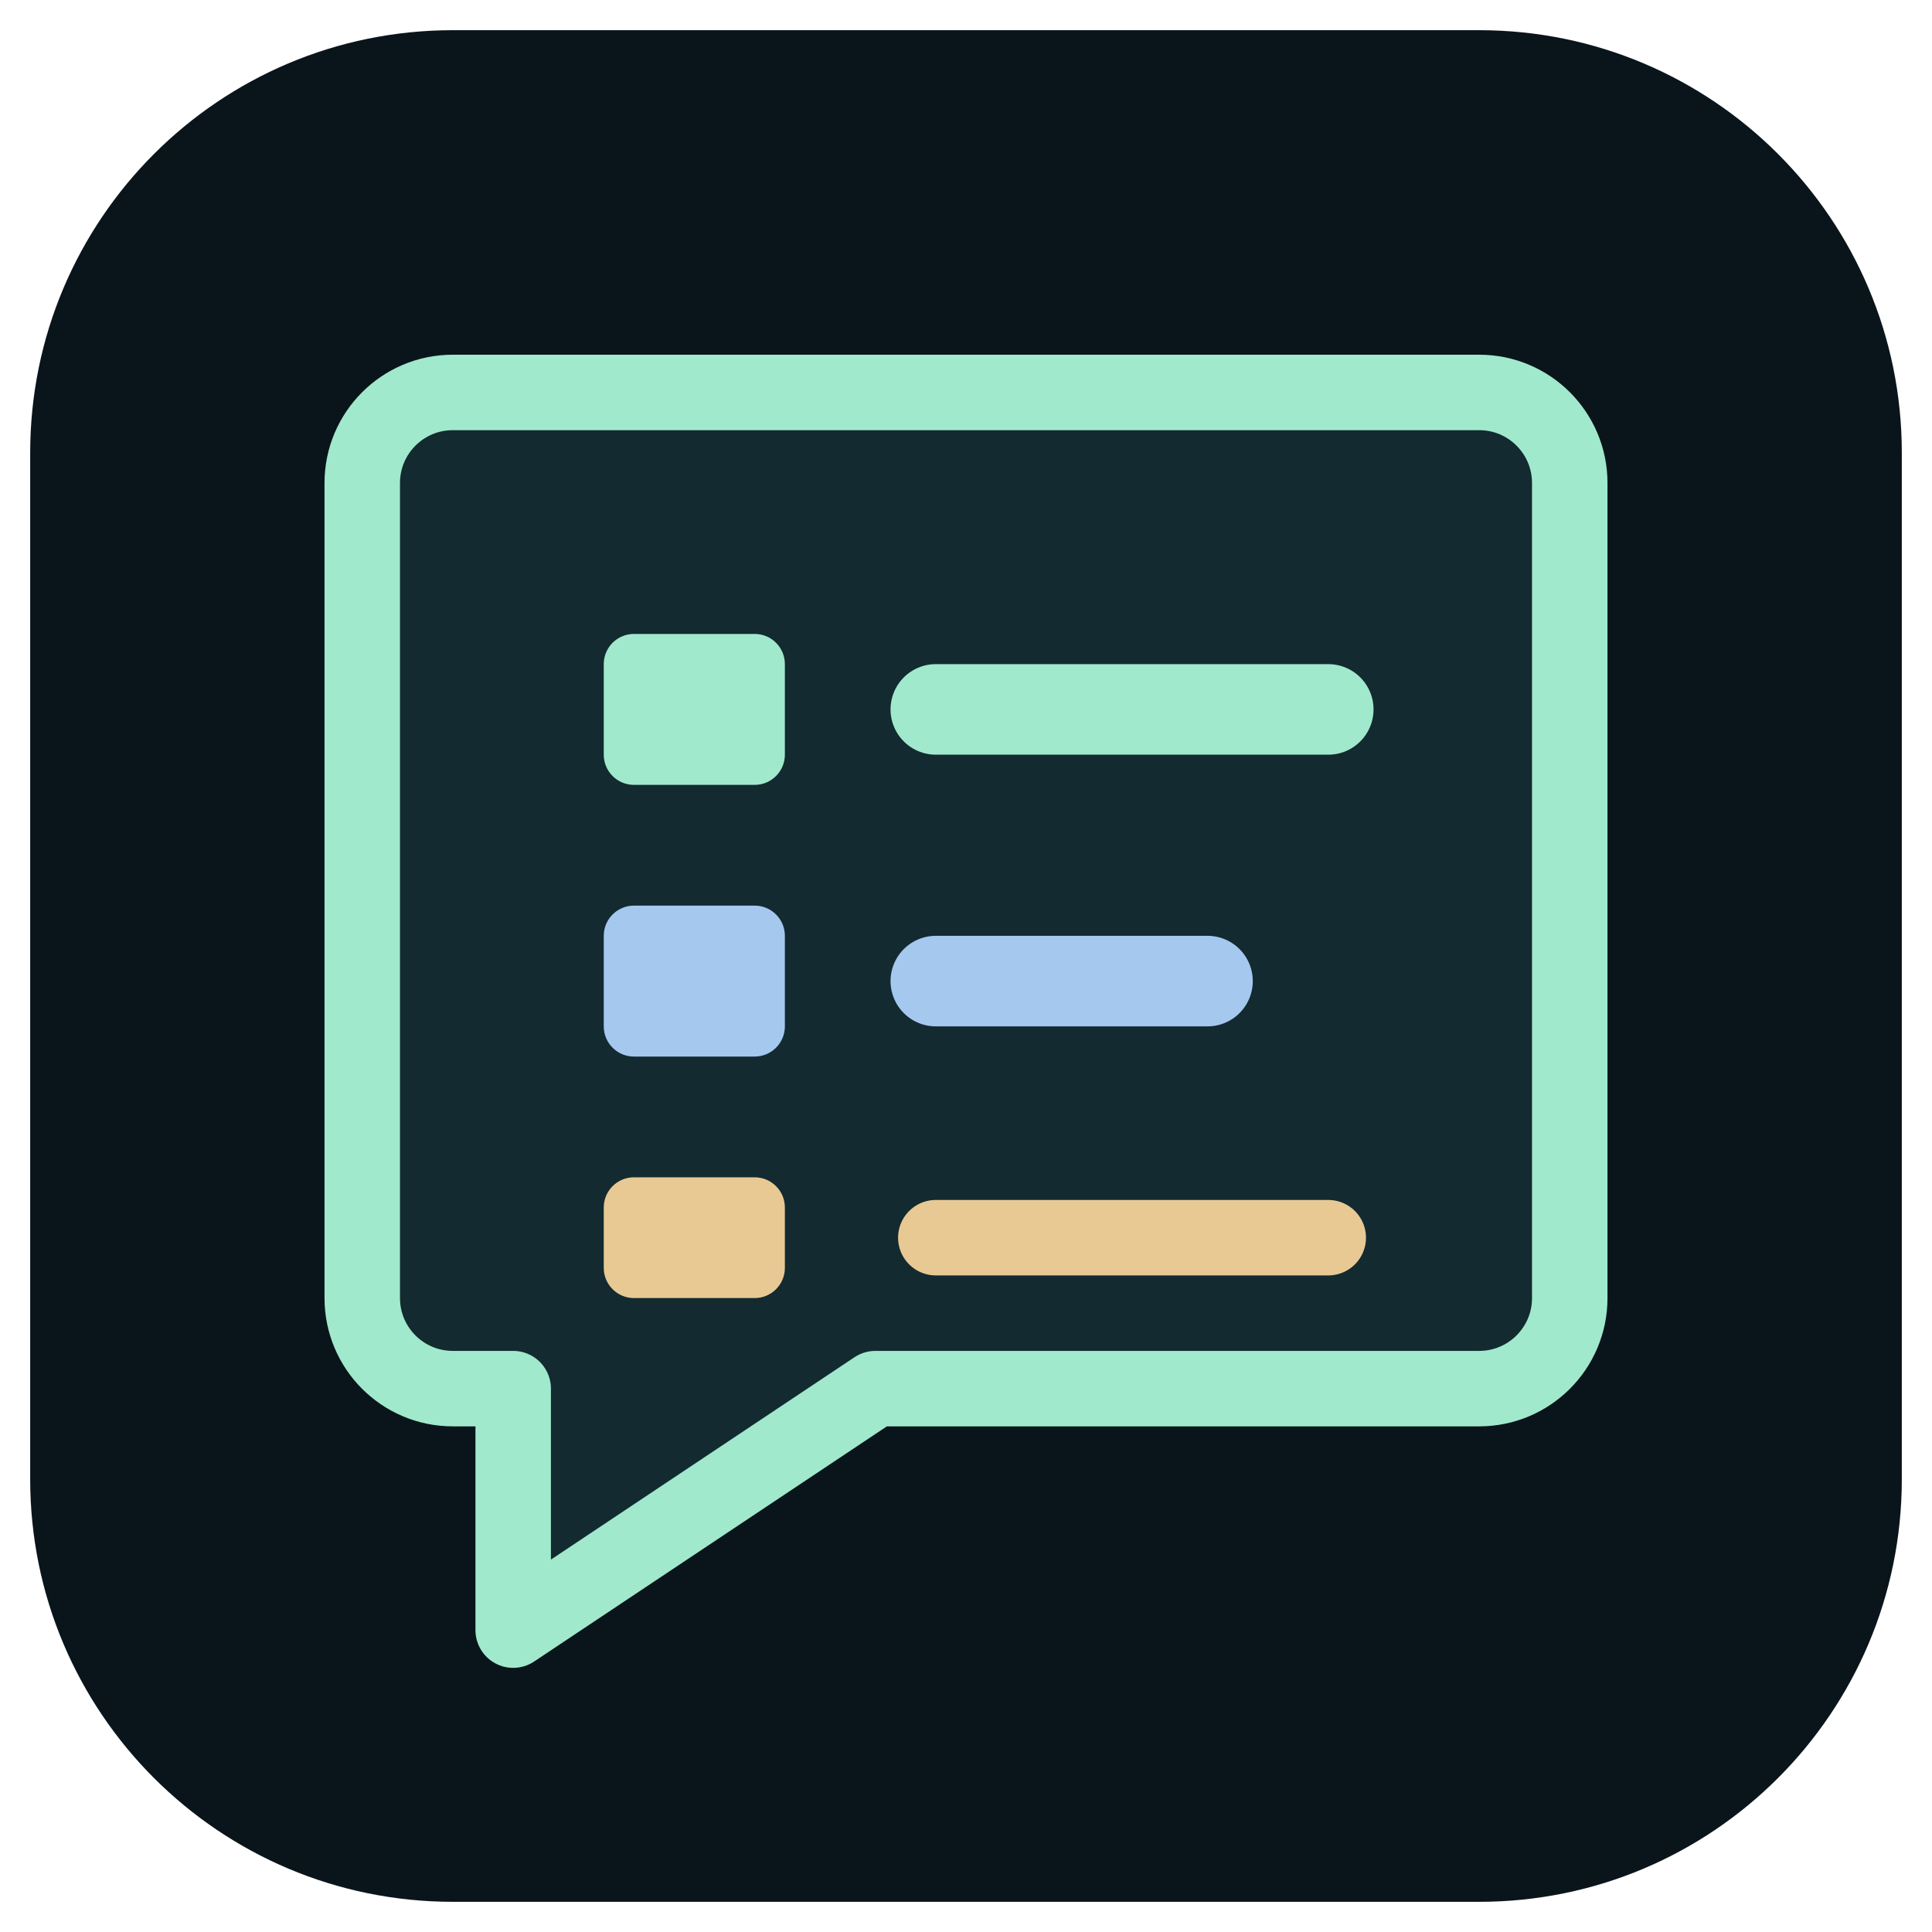
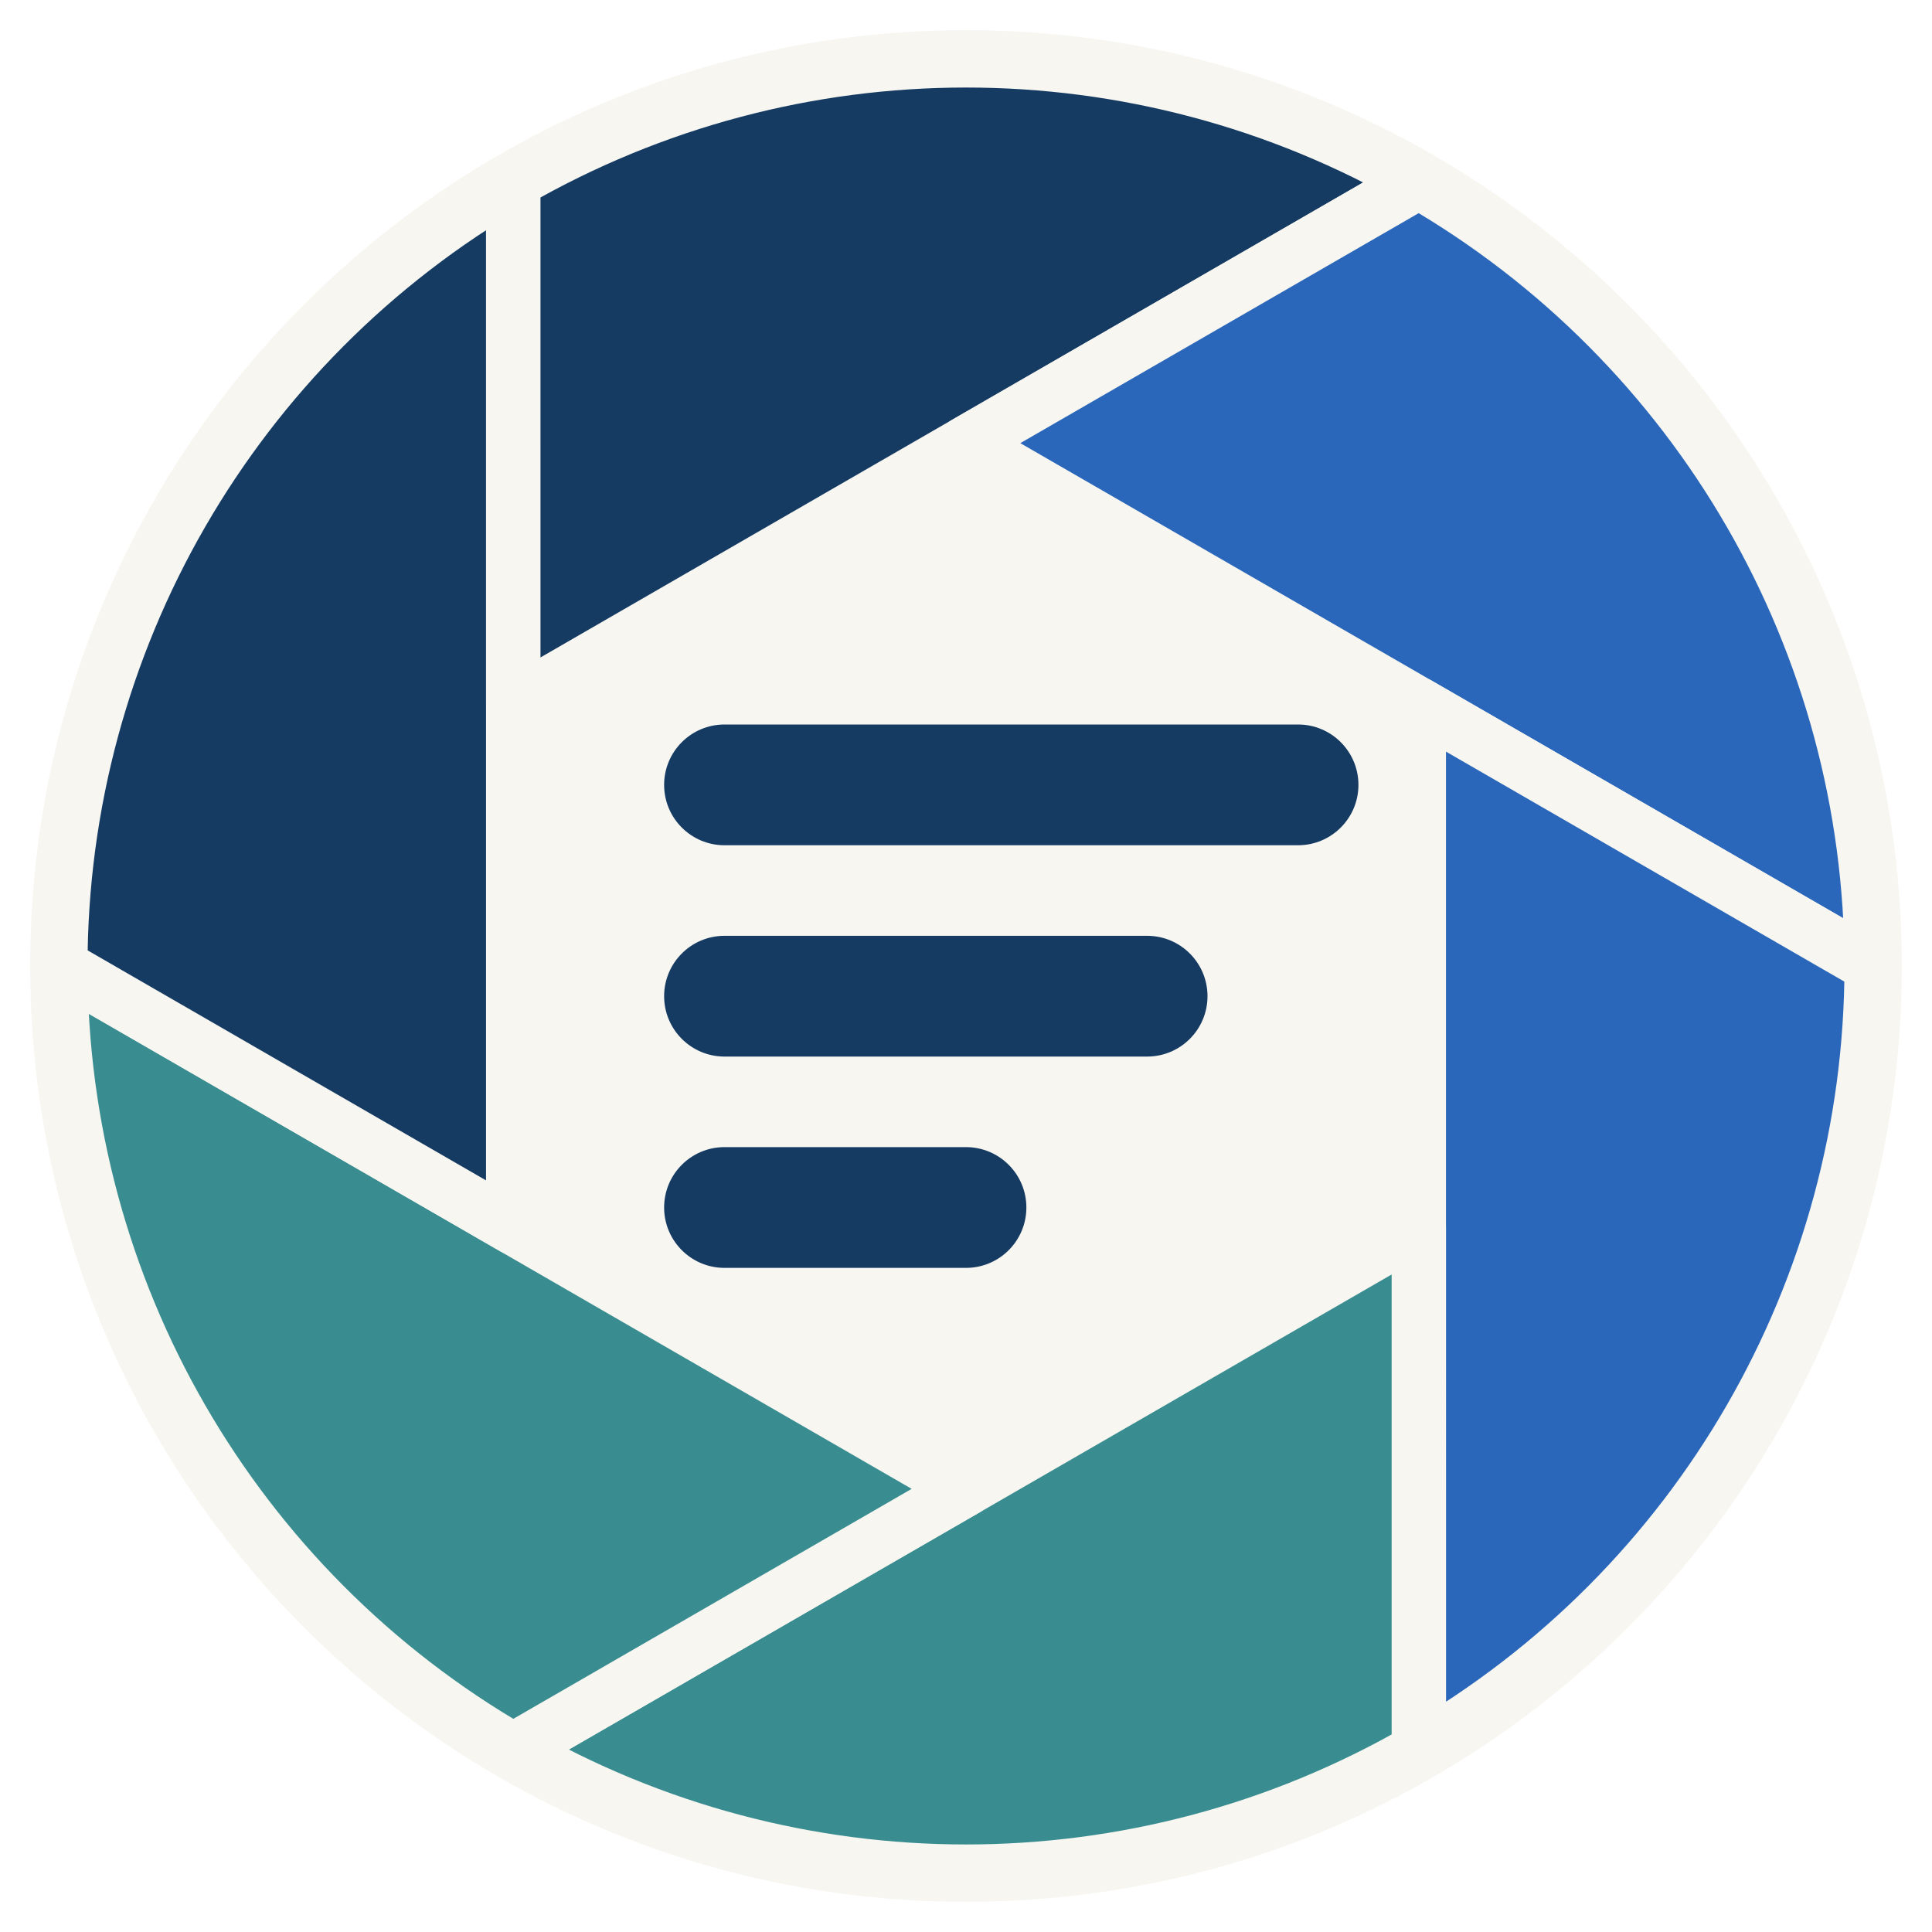
<svg xmlns="http://www.w3.org/2000/svg" viewBox="0 0 64 64" role="img" aria-labelledby="title desc">
  <symbol id="mark" viewBox="0 0 64 64">
-     <rect x="1" y="1" width="62" height="62" rx="14" fill="#0a151b" />
-     <path d="M15 13h34a3 3 0 0 1 3 3v27a3 3 0 0 1-3 3H29L17 54v-8h-2a3 3 0 0 1-3-3V16a3 3 0 0 1 3-3Z" fill="#132a30" stroke="#a1e9cc" stroke-width="2.5" stroke-linejoin="round" />
-     <rect x="20" y="21" width="6" height="5" rx="1" fill="#a1e9cc" />
-     <path d="M31 23.5h13" stroke="#a1e9cc" stroke-width="3" stroke-linecap="round" />
-     <rect x="20" y="30" width="6" height="5" rx="1" fill="#a5c8ef" />
-     <path d="M31 32.5h9" stroke="#a5c8ef" stroke-width="3" stroke-linecap="round" />
-     <rect x="20" y="39" width="6" height="4" rx="1" fill="#e8c994" />
-     <path d="M31 41h13" stroke="#e8c994" stroke-width="2.5" stroke-linecap="round" />
+     <circle cx="32" cy="32" r="31" fill="#f7f6f1" />
+     <g stroke="#f7f6f1" stroke-width="1.8" stroke-linejoin="round">
+       <path d="M17 6.019A30 30 0 0 1 47 6.019L17 23.34Z" fill="#153b63" />
+       <path d="M17 6.019A30 30 0 0 1 47 6.019L17 23.34Z" transform="rotate(60 32 32)" fill="#2a67ba" />
+       <path d="M17 6.019A30 30 0 0 1 47 6.019L17 23.34Z" transform="rotate(120 32 32)" fill="#2a67ba" />
+       <path d="M17 6.019A30 30 0 0 1 47 6.019L17 23.34Z" transform="rotate(180 32 32)" fill="#398d90" />
+       <path d="M17 6.019A30 30 0 0 1 47 6.019L17 23.34Z" transform="rotate(240 32 32)" fill="#398d90" />
+       <path d="M17 6.019A30 30 0 0 1 47 6.019L17 23.34Z" transform="rotate(300 32 32)" fill="#153b63" />
+     </g>
+     <g fill="#153b63">
+       <rect x="22" y="24" width="23" height="4" rx="2" />
+       <rect x="22" y="31" width="18" height="4" rx="2" />
+       <rect x="22" y="38" width="12" height="4" rx="2" />
+     </g>
  </symbol>
  <use href="#mark" />
</svg>
